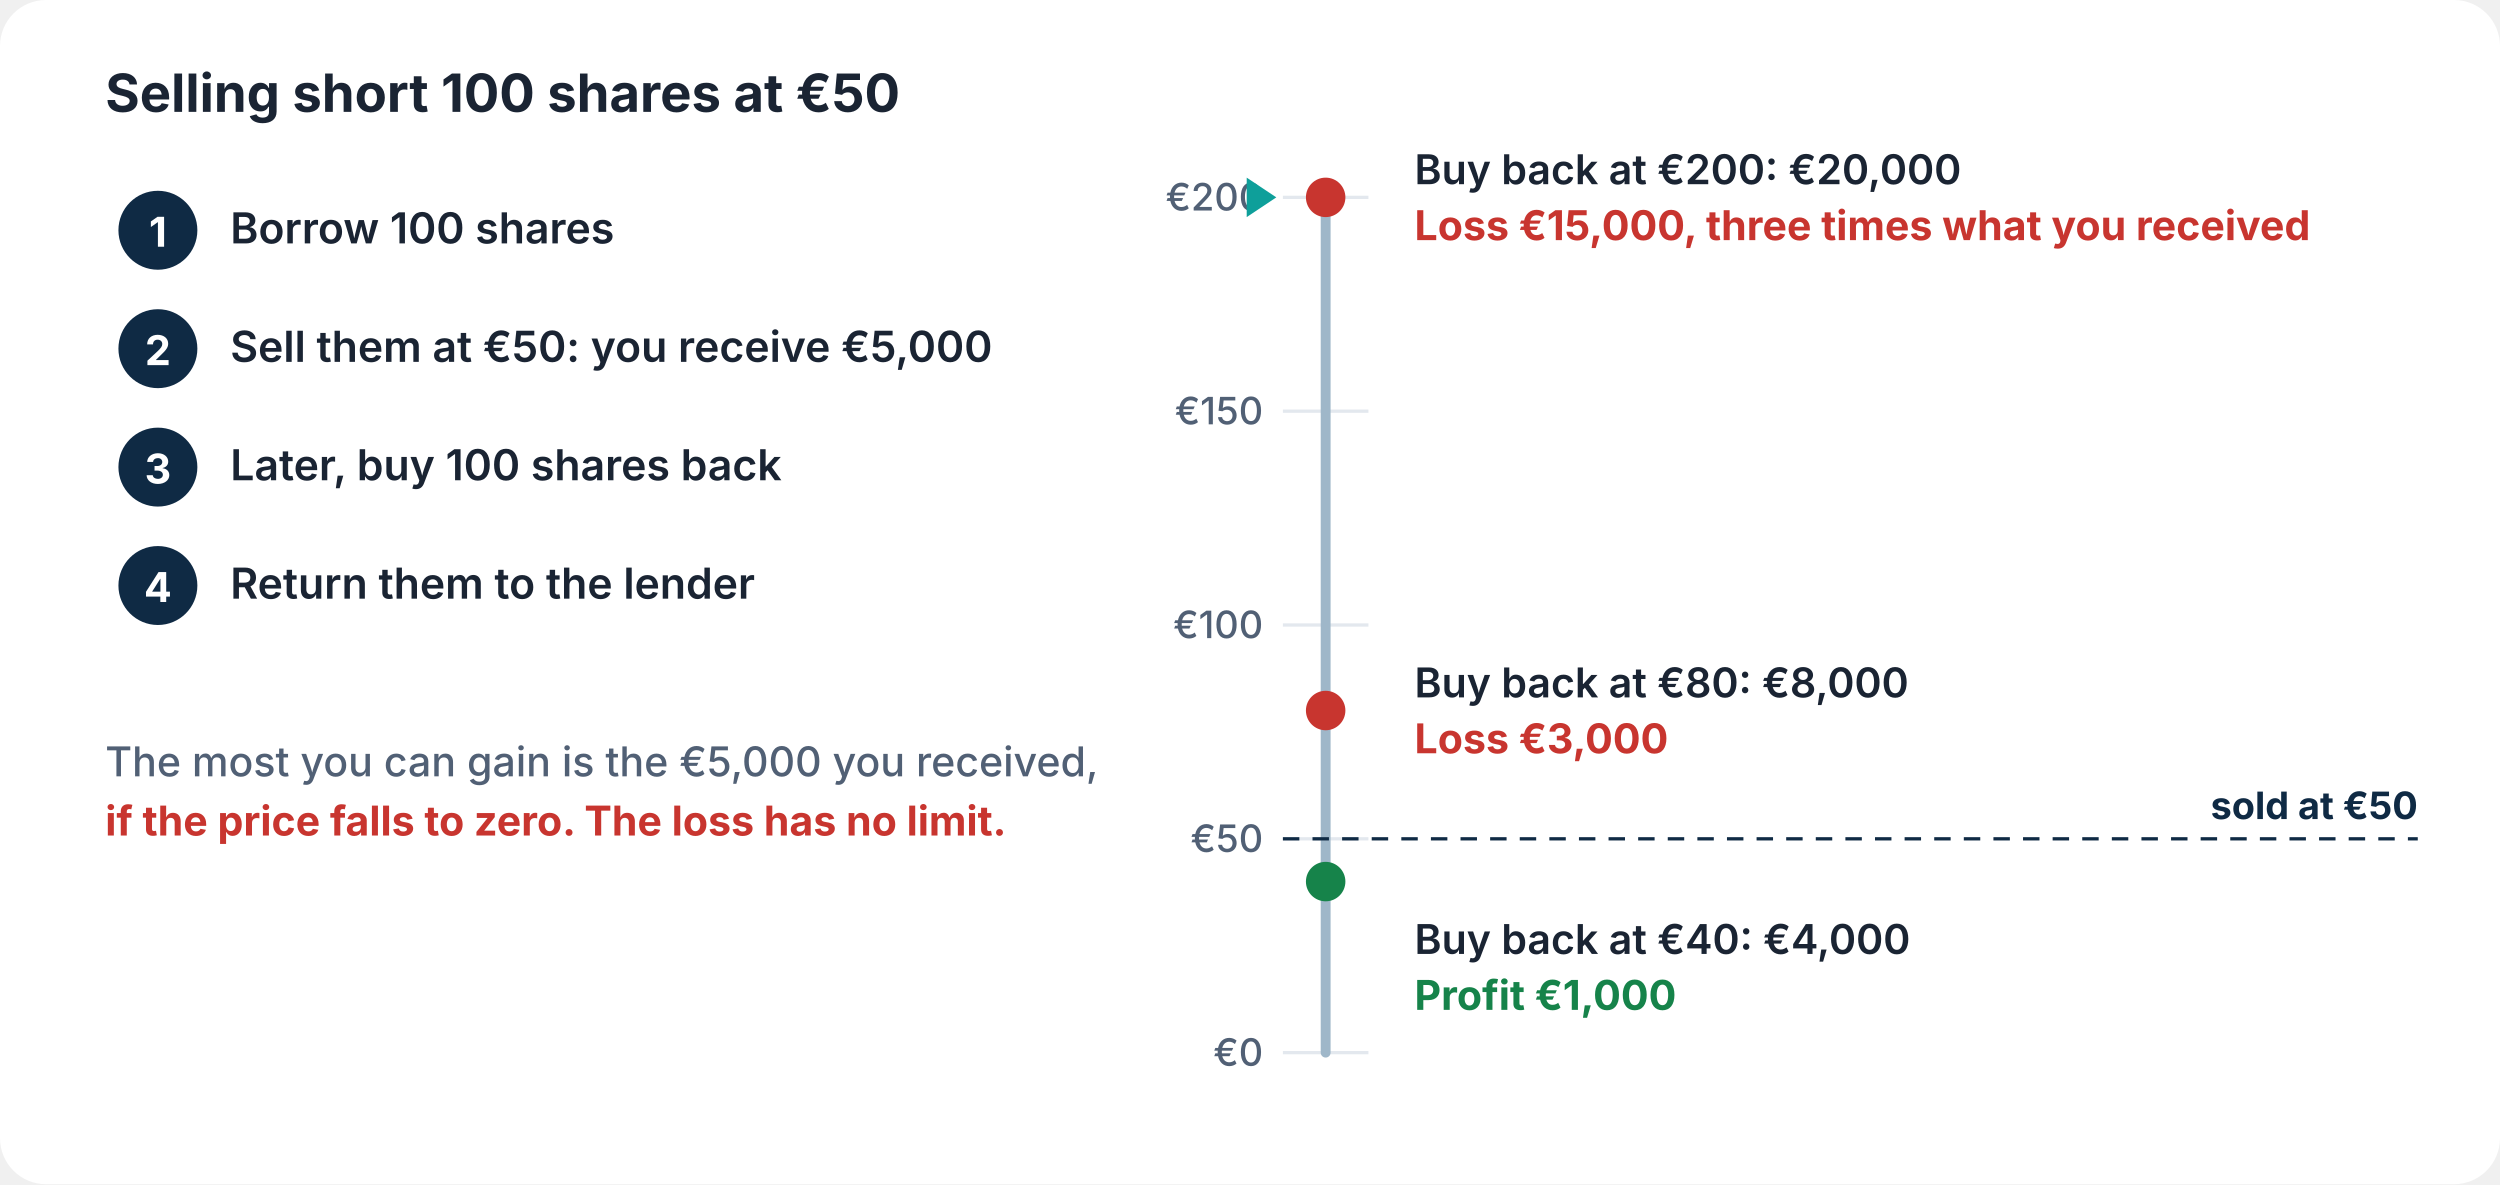
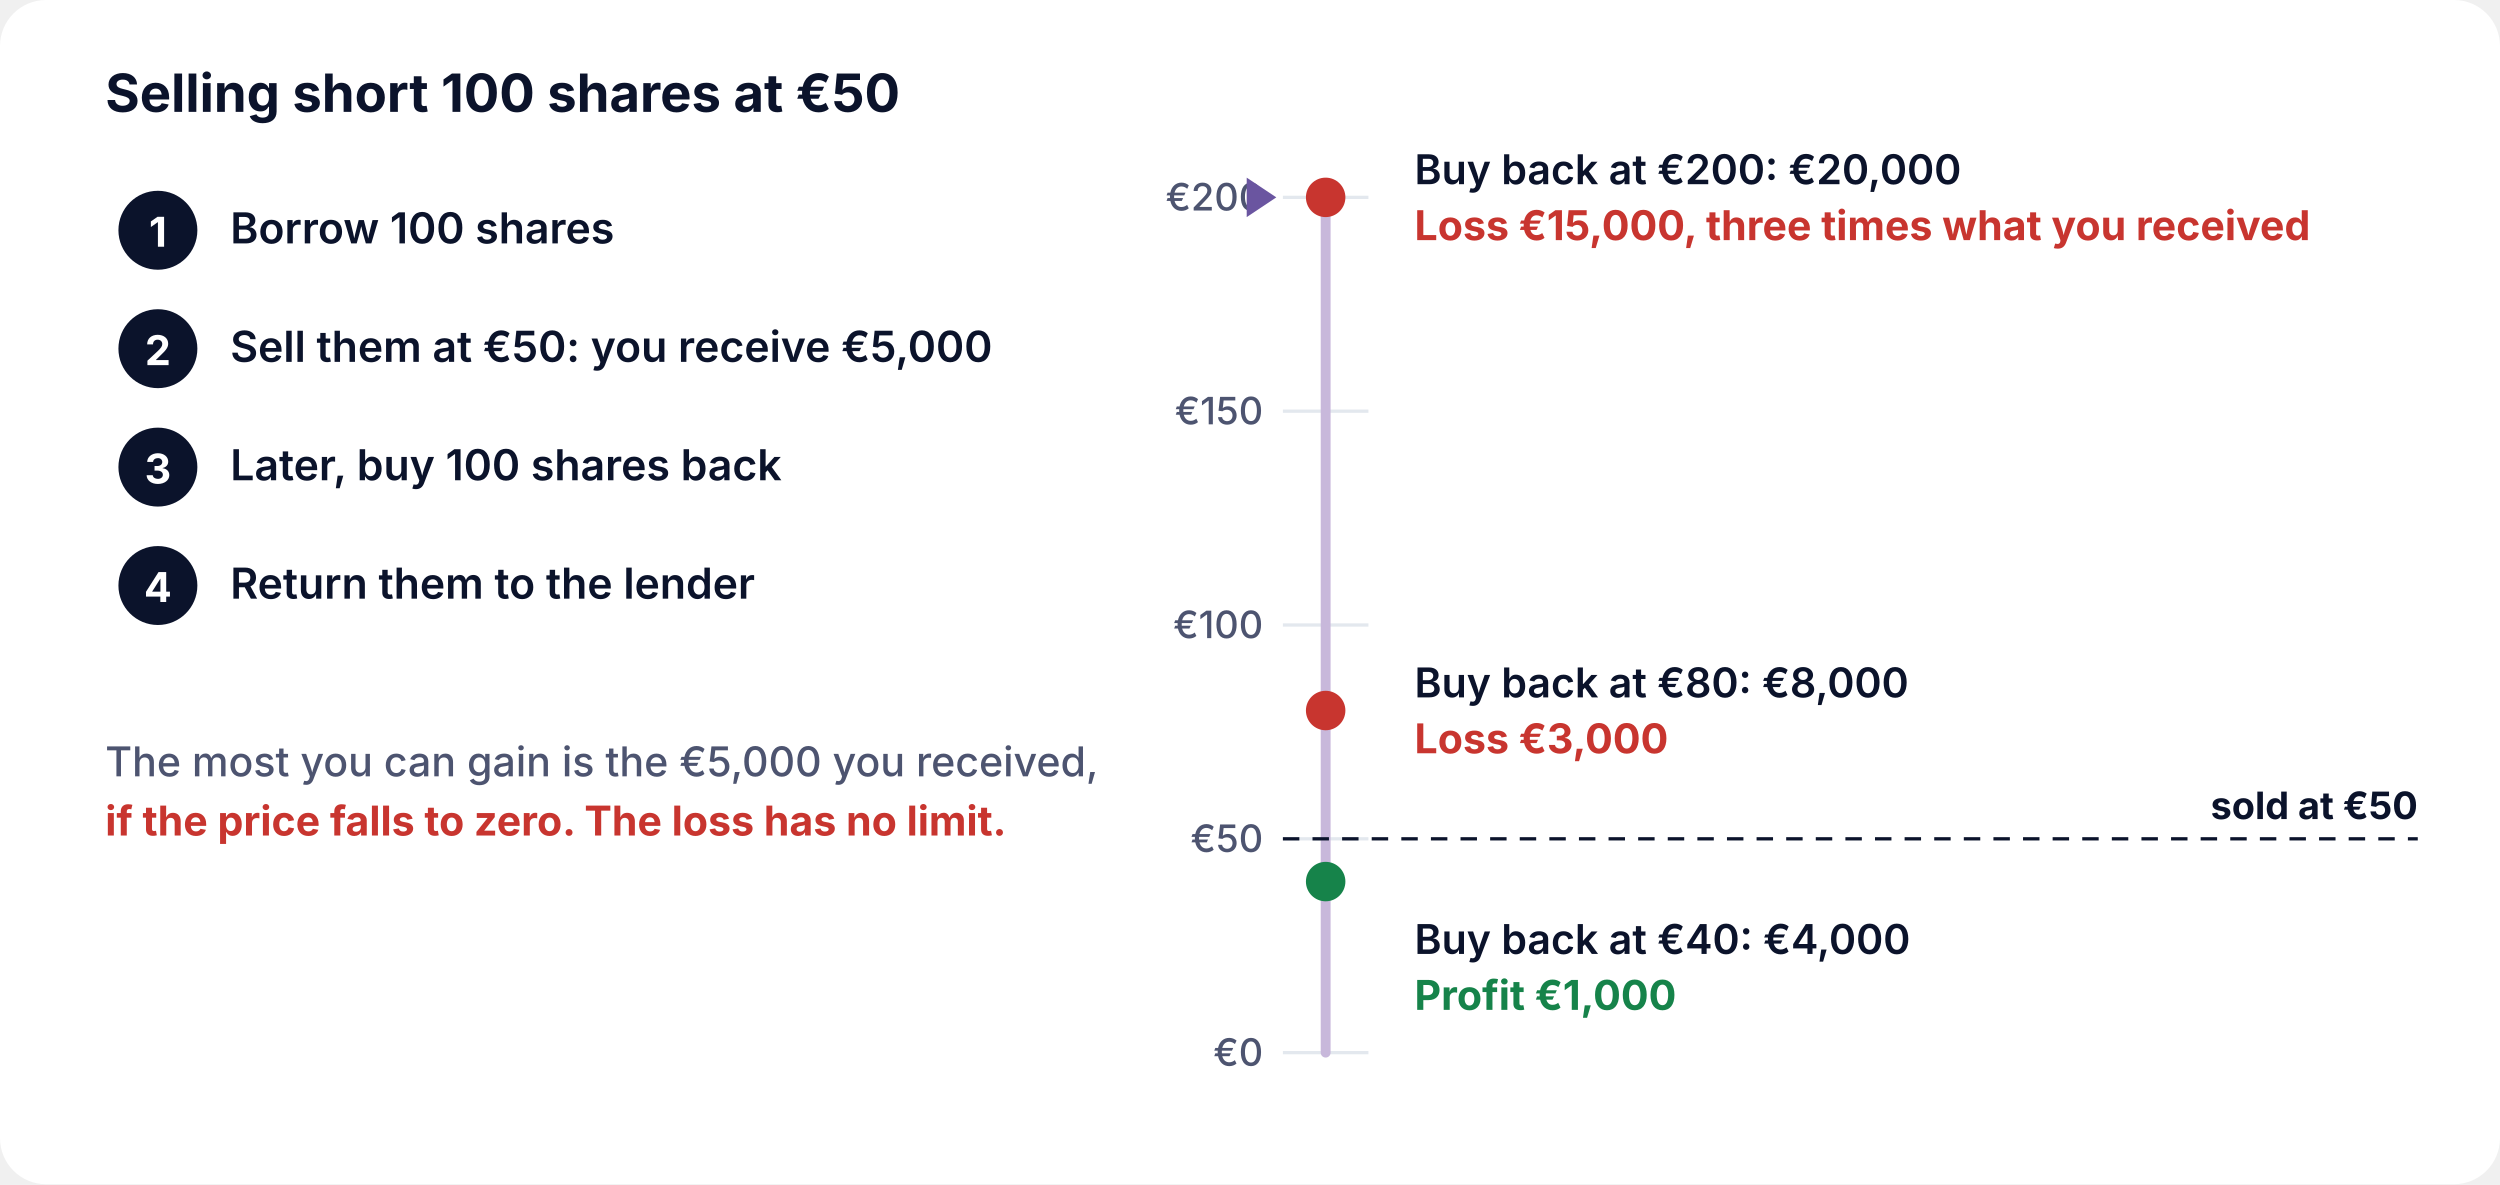
<svg xmlns="http://www.w3.org/2000/svg" viewBox="0 0 760 360" role="img" aria-label="Animation: you sell 100 borrowed shares at €50 and receive €5,000; buying back at €40 costs €4,000, a €1,000 profit; at €80 it costs €8,000, a €3,000 loss; at €200 it costs €20,000, a €15,000 loss; the gain is limited but the loss is not" font-family="Inter, system-ui, -apple-system, 'Segoe UI', sans-serif" class="anim-svg anim-short-sale">
  <style>@keyframes sh-mk{0%,17.78%{transform:translateY(255px)}31.11%,40%{transform:translateY(268px)}53.33%,62.22%{transform:translateY(216px)}77.78%,100%{transform:translateY(60px)}}.sh-mk{transform:translateY(60px)}.anim-armed .sh-mk{animation:sh-mk 9s ease-in-out both}@keyframes sh-st0{0%,2.12%{opacity:0}5.22%,100%{opacity:1}}.anim-armed .sh-st0{animation:sh-st0 9s linear both}@keyframes sh-st1{0%,7.12%{opacity:0}10.22%,100%{opacity:1}}.anim-armed .sh-st1{animation:sh-st1 9s linear both}@keyframes sh-st2{0%,12.12%{opacity:0}15.22%,100%{opacity:1}}.anim-armed .sh-st2{animation:sh-st2 9s linear both}@keyframes sh-st3{0%,17.12%{opacity:0}20.22%,100%{opacity:1}}.anim-armed .sh-st3{animation:sh-st3 9s linear both}@keyframes sh-o0{0%,33.23%{opacity:0}36.33%,100%{opacity:1}}.anim-armed .sh-o0{animation:sh-o0 9s linear both}@keyframes sh-o1{0%,55.46%{opacity:0}58.56%,100%{opacity:1}}.anim-armed .sh-o1{animation:sh-o1 9s linear both}@keyframes sh-o2{0%,79.9%{opacity:0}83%,100%{opacity:1}}.anim-armed .sh-o2{animation:sh-o2 9s linear both}</style>
  <rect width="760" height="360" rx="14" fill="#ffffff" />
-   <text x="32" y="34" font-size="16" font-weight="700" fill="#1a2433" text-anchor="start">Selling short 100 shares at €50</text>
+   <text x="32" y="34" font-size="16" font-weight="700" fill="#0B132B" text-anchor="start">Selling short 100 shares at €50</text>
  <g class="sh-st0">
-     <circle cx="48" cy="70" r="12" fill="#0F2A44" />
+     <circle cx="48" cy="70" r="12" fill="#0B132B" />
    <text x="48" y="75" font-size="12.5" font-weight="700" fill="#ffffff" text-anchor="middle">1</text>
-     <text x="70" y="74" font-size="13" font-weight="600" fill="#1a2433" text-anchor="start">Borrow 100 shares</text>
+     <text x="70" y="74" font-size="13" font-weight="600" fill="#0B132B" text-anchor="start">Borrow 100 shares</text>
  </g>
  <g class="sh-st1">
-     <circle cx="48" cy="106" r="12" fill="#0F2A44" />
+     <circle cx="48" cy="106" r="12" fill="#0B132B" />
    <text x="48" y="111" font-size="12.5" font-weight="700" fill="#ffffff" text-anchor="middle">2</text>
-     <text x="70" y="110" font-size="13" font-weight="600" fill="#1a2433" text-anchor="start">Sell them at €50: you receive €5,000</text>
+     <text x="70" y="110" font-size="13" font-weight="600" fill="#0B132B" text-anchor="start">Sell them at €50: you receive €5,000</text>
  </g>
  <g class="sh-st2">
-     <circle cx="48" cy="142" r="12" fill="#0F2A44" />
+     <circle cx="48" cy="142" r="12" fill="#0B132B" />
    <text x="48" y="147" font-size="12.5" font-weight="700" fill="#ffffff" text-anchor="middle">3</text>
-     <text x="70" y="146" font-size="13" font-weight="600" fill="#1a2433" text-anchor="start">Later, buy 100 shares back</text>
+     <text x="70" y="146" font-size="13" font-weight="600" fill="#0B132B" text-anchor="start">Later, buy 100 shares back</text>
  </g>
  <g class="sh-st3">
-     <circle cx="48" cy="178" r="12" fill="#0F2A44" />
+     <circle cx="48" cy="178" r="12" fill="#0B132B" />
    <text x="48" y="183" font-size="12.5" font-weight="700" fill="#ffffff" text-anchor="middle">4</text>
-     <text x="70" y="182" font-size="13" font-weight="600" fill="#1a2433" text-anchor="start">Return them to the lender</text>
+     <text x="70" y="182" font-size="13" font-weight="600" fill="#0B132B" text-anchor="start">Return them to the lender</text>
  </g>
  <line x1="390" x2="416" y1="320" y2="320" stroke="#e3e8ee" />
-   <text x="384" y="324" font-size="11.5" font-weight="500" fill="#516075" text-anchor="end">€0</text>
+   <text x="384" y="324" font-size="11.5" font-weight="500" fill="#4D5470" text-anchor="end">€0</text>
  <line x1="390" x2="416" y1="255" y2="255" stroke="#e3e8ee" />
-   <text x="384" y="259" font-size="11.5" font-weight="500" fill="#516075" text-anchor="end">€50</text>
+   <text x="384" y="259" font-size="11.5" font-weight="500" fill="#4D5470" text-anchor="end">€50</text>
  <line x1="390" x2="416" y1="190" y2="190" stroke="#e3e8ee" />
-   <text x="384" y="194" font-size="11.5" font-weight="500" fill="#516075" text-anchor="end">€100</text>
+   <text x="384" y="194" font-size="11.5" font-weight="500" fill="#4D5470" text-anchor="end">€100</text>
  <line x1="390" x2="416" y1="125" y2="125" stroke="#e3e8ee" />
-   <text x="384" y="129" font-size="11.5" font-weight="500" fill="#516075" text-anchor="end">€150</text>
+   <text x="384" y="129" font-size="11.5" font-weight="500" fill="#4D5470" text-anchor="end">€150</text>
  <line x1="390" x2="416" y1="60" y2="60" stroke="#e3e8ee" />
-   <text x="384" y="64" font-size="11.5" font-weight="500" fill="#516075" text-anchor="end">€200</text>
-   <line x1="403" x2="403" y1="60" y2="320" stroke="#9FB7C9" stroke-width="3" stroke-linecap="round" />
-   <line x1="390" x2="735" y1="255" y2="255" stroke="#0F2A44" stroke-dasharray="5 4" />
-   <text x="735" y="249" font-size="11.5" font-weight="700" fill="#0F2A44" text-anchor="end">sold at €50</text>
+   <text x="384" y="64" font-size="11.5" font-weight="500" fill="#4D5470" text-anchor="end">€200</text>
+   <line x1="403" x2="403" y1="60" y2="320" stroke="#C8B8DB" stroke-width="3" stroke-linecap="round" />
+   <line x1="390" x2="735" y1="255" y2="255" stroke="#0B132B" stroke-dasharray="5 4" />
+   <text x="735" y="249" font-size="11.5" font-weight="700" fill="#0B132B" text-anchor="end">sold at €50</text>
  <g class="sh-o0">
    <circle cx="403" cy="268" r="6" fill="#16834a" />
-     <text x="430" y="290" font-size="12.5" font-weight="600" fill="#1a2433" text-anchor="start">Buy back at €40: €4,000</text>
+     <text x="430" y="290" font-size="12.5" font-weight="600" fill="#0B132B" text-anchor="start">Buy back at €40: €4,000</text>
    <text x="430" y="307" font-size="12.5" font-weight="700" fill="#16834a" text-anchor="start">Profit €1,000</text>
  </g>
  <g class="sh-o1">
    <circle cx="403" cy="216" r="6" fill="#c8352f" />
-     <text x="430" y="212" font-size="12.5" font-weight="600" fill="#1a2433" text-anchor="start">Buy back at €80: €8,000</text>
+     <text x="430" y="212" font-size="12.5" font-weight="600" fill="#0B132B" text-anchor="start">Buy back at €80: €8,000</text>
    <text x="430" y="229" font-size="12.5" font-weight="700" fill="#c8352f" text-anchor="start">Loss €3,000</text>
  </g>
  <g class="sh-o2">
    <circle cx="403" cy="60" r="6" fill="#c8352f" />
-     <text x="430" y="56" font-size="12.5" font-weight="600" fill="#1a2433" text-anchor="start">Buy back at €200: €20,000</text>
+     <text x="430" y="56" font-size="12.5" font-weight="600" fill="#0B132B" text-anchor="start">Buy back at €200: €20,000</text>
    <text x="430" y="73" font-size="12.5" font-weight="700" fill="#c8352f" text-anchor="start">Loss €15,000, three times what you received</text>
  </g>
  <g class="sh-mk">
-     <path d="M388 0l-9-6v12z" fill="#0E9F9A" />
+     <path d="M388 0l-9-6v12z" fill="#6A55A0" />
  </g>
-   <text x="32" y="236" font-size="12.5" font-weight="500" fill="#516075" text-anchor="start">The most you can gain is the €5,000 you received,</text>
+   <text x="32" y="236" font-size="12.5" font-weight="500" fill="#4D5470" text-anchor="start">The most you can gain is the €5,000 you received,</text>
  <text x="32" y="254" font-size="12.5" font-weight="700" fill="#c8352f" text-anchor="start">if the price falls to zero. The loss has no limit.</text>
</svg>
